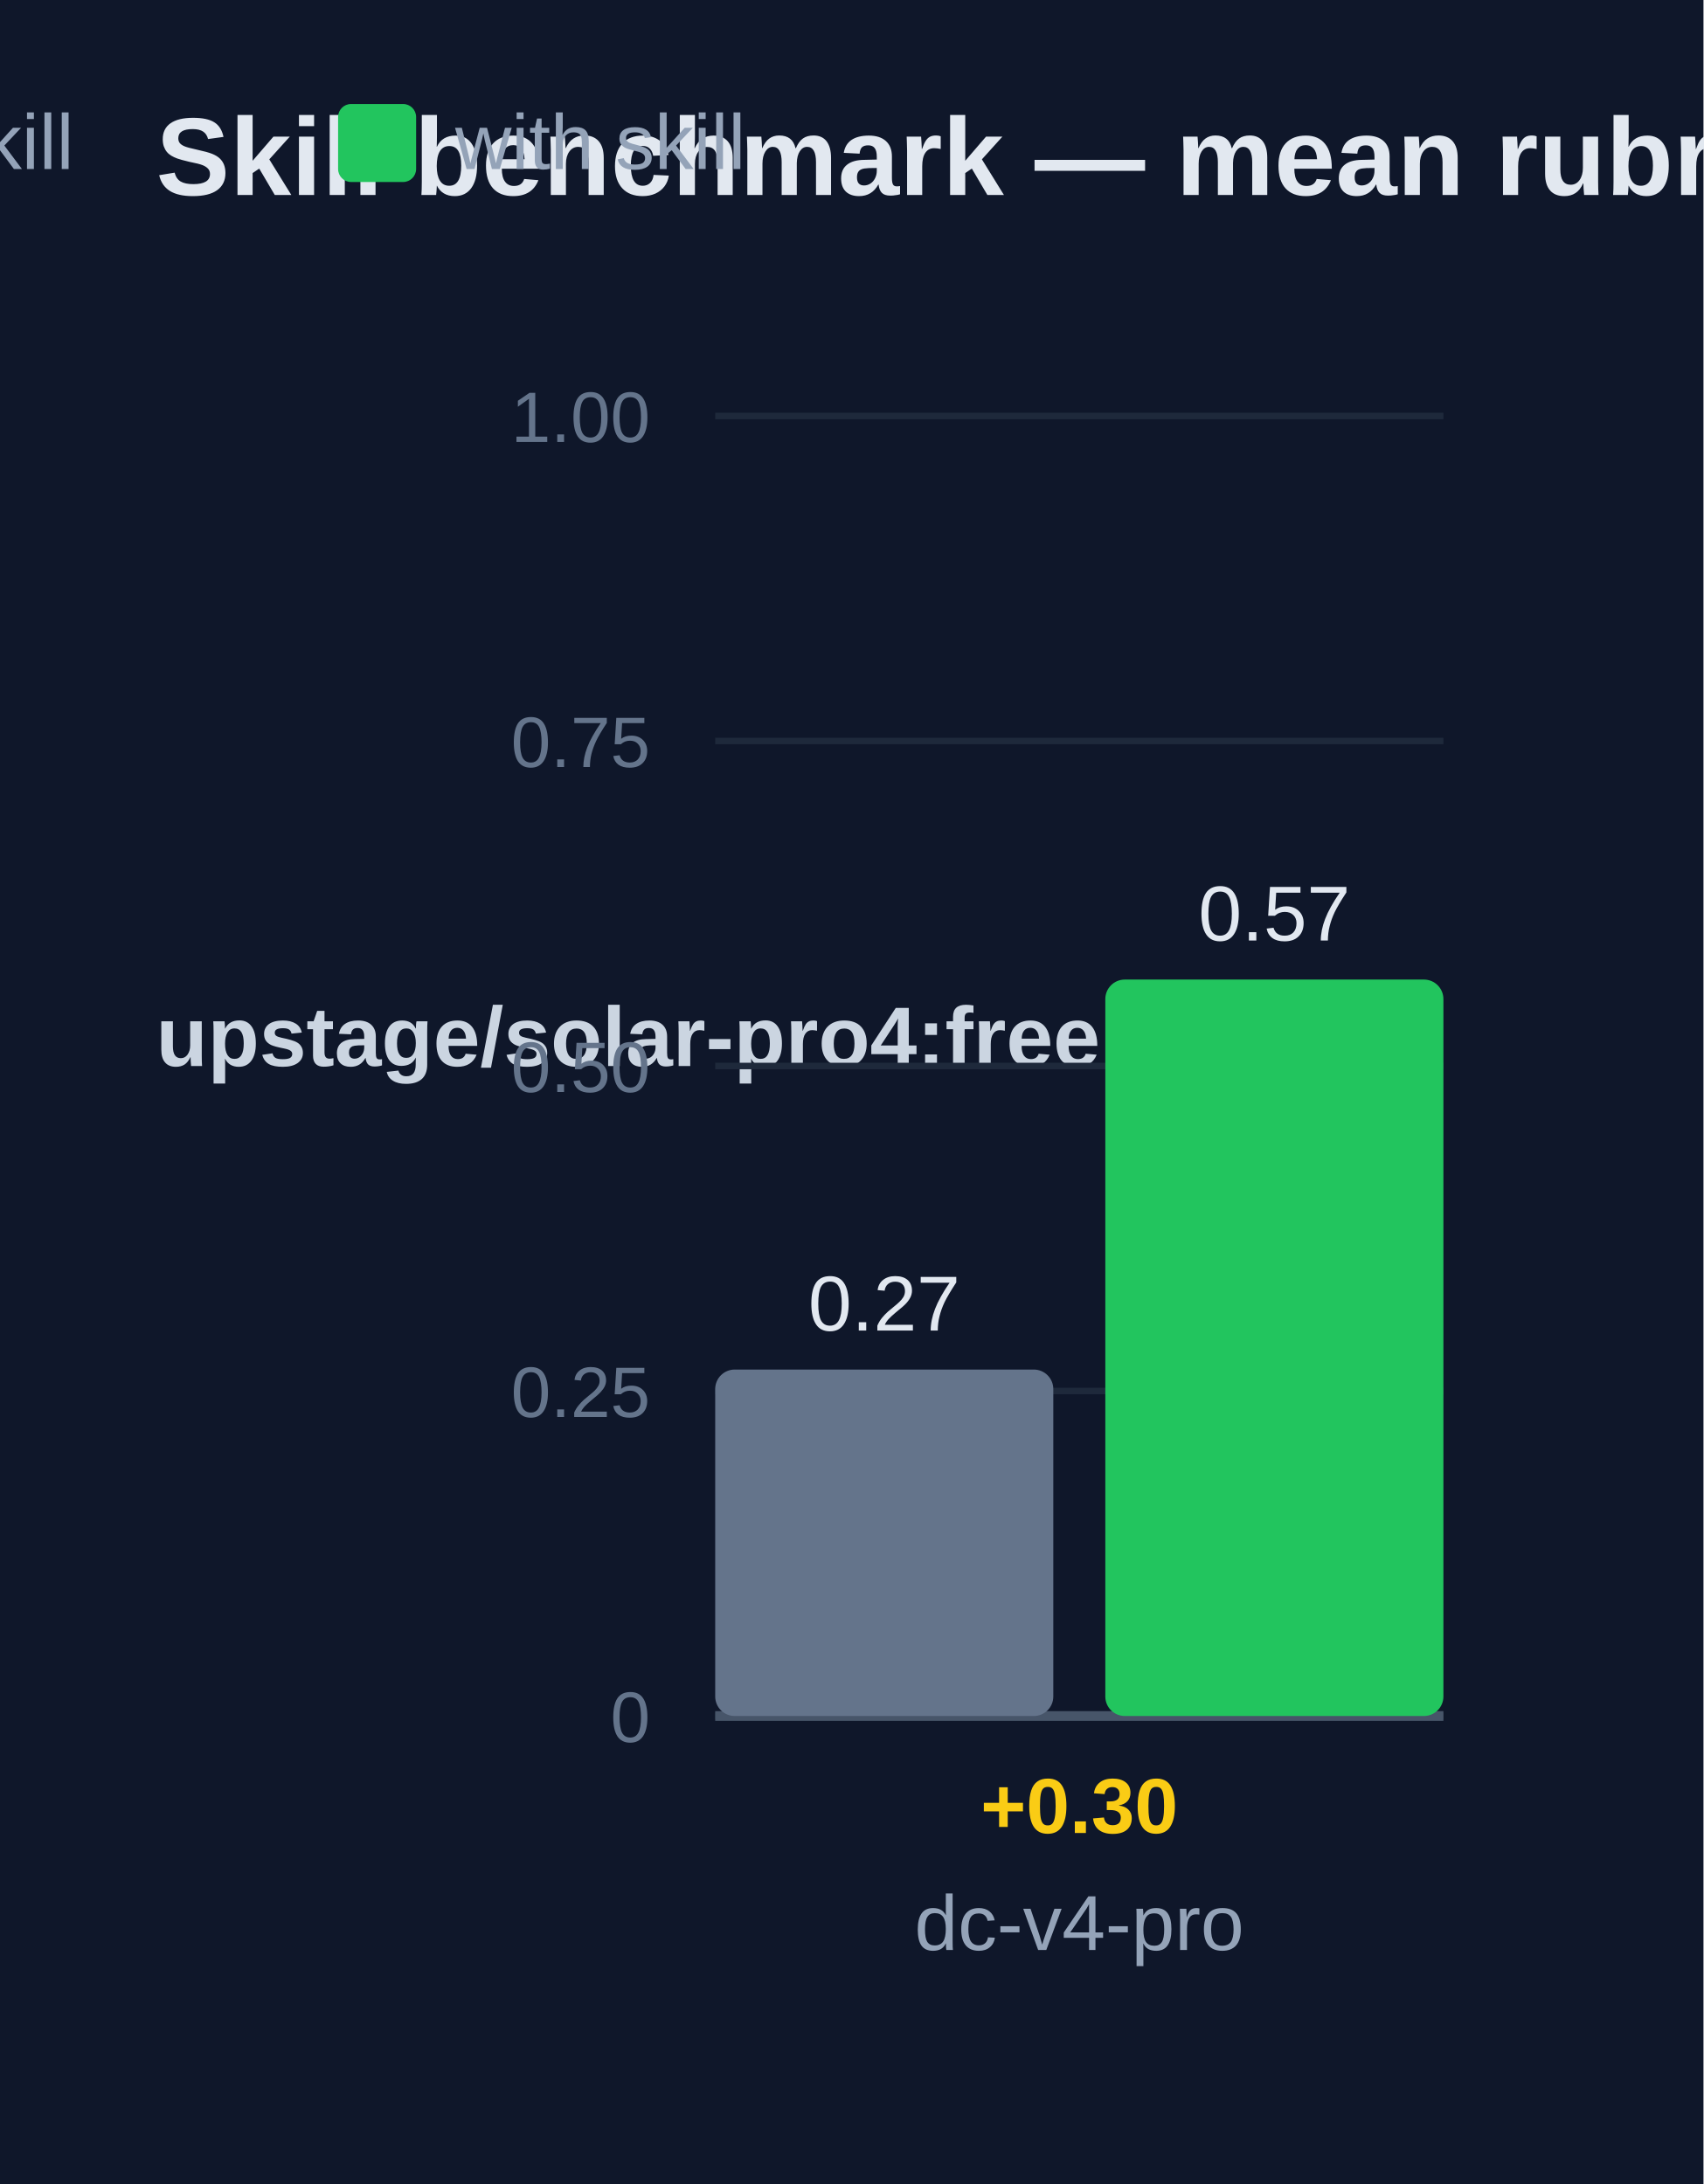
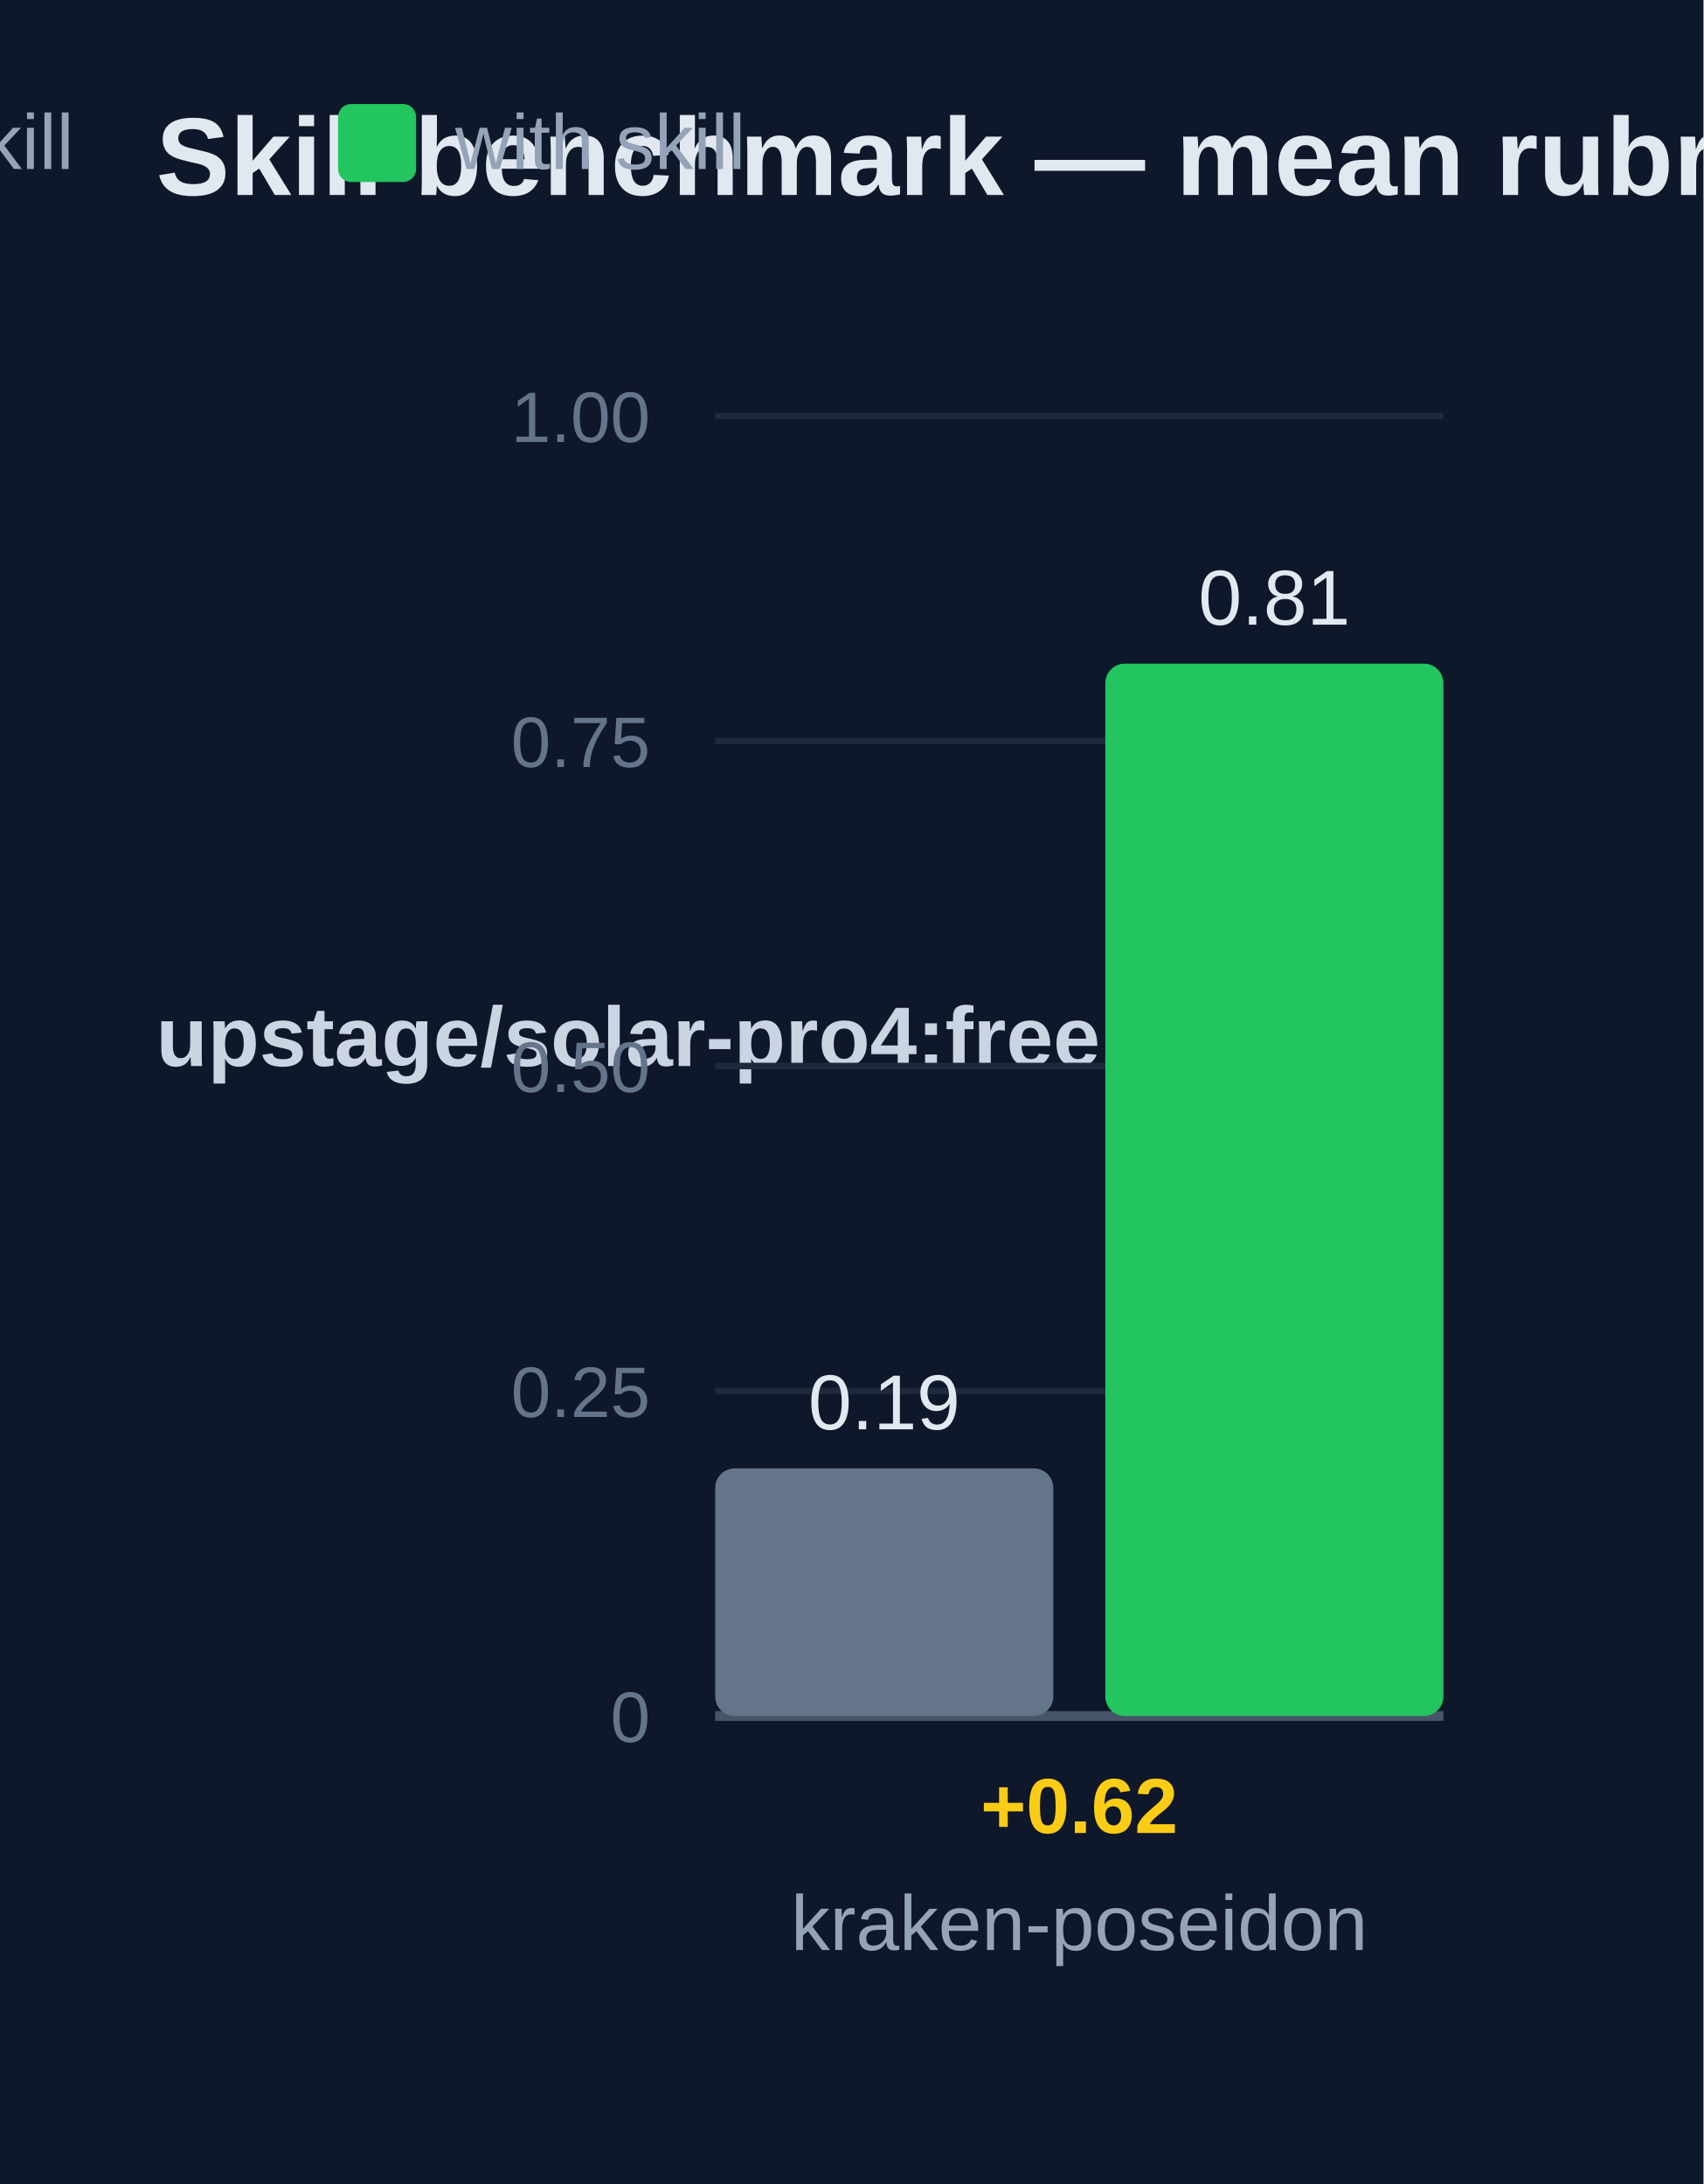
<svg xmlns="http://www.w3.org/2000/svg" width="262" height="336" font-family="Segoe UI, Arial, sans-serif">
  <rect width="100%" height="100%" fill="#0f172a" />
  <text x="24" y="30" fill="#e2e8f0" font-size="17" font-weight="bold">Skill benchmark — mean rubric score (n=3 reps)</text>
  <rect x="-68" y="16" width="12" height="12" rx="2" fill="#64748b" />
  <text x="-50" y="26" fill="#94a3b8" font-size="12">without skill</text>
  <rect x="52" y="16" width="12" height="12" rx="2" fill="#22c55e" />
  <text x="70" y="26" fill="#94a3b8" font-size="12">with skill</text>
  <text x="24" y="164" fill="#cbd5e1" font-size="13" font-weight="600">upstage/solar-pro4:free</text>
  <line x1="110" y1="264.0" x2="222" y2="264.0" stroke="#1e293b" stroke-width="1" />
  <text x="100" y="268.0" fill="#64748b" font-size="11" text-anchor="end">0</text>
  <line x1="110" y1="214.0" x2="222" y2="214.0" stroke="#1e293b" stroke-width="1" />
  <text x="100" y="218.0" fill="#64748b" font-size="11" text-anchor="end">0.25</text>
  <line x1="110" y1="164.0" x2="222" y2="164.0" stroke="#1e293b" stroke-width="1" />
  <text x="100" y="168.0" fill="#64748b" font-size="11" text-anchor="end">0.50</text>
  <line x1="110" y1="114.0" x2="222" y2="114.0" stroke="#1e293b" stroke-width="1" />
  <text x="100" y="118.0" fill="#64748b" font-size="11" text-anchor="end">0.75</text>
  <line x1="110" y1="64.0" x2="222" y2="64.0" stroke="#1e293b" stroke-width="1" />
  <text x="100" y="68.0" fill="#64748b" font-size="11" text-anchor="end">1.00</text>
  <line x1="110" y1="264" x2="222" y2="264" stroke="#475569" stroke-width="1.5" />
-   <rect x="110" y="210.7" width="52" height="53.3" rx="3" fill="#64748b" />
-   <text x="136.0" y="204.7" fill="#e2e8f0" font-size="12" text-anchor="middle">0.27</text>
-   <rect x="170" y="150.7" width="52" height="113.3" rx="3" fill="#22c55e" />
-   <text x="196.0" y="144.7" fill="#e2e8f0" font-size="12" text-anchor="middle">0.57</text>
-   <text x="166.0" y="282" fill="#facc15" font-size="12" font-weight="600" text-anchor="middle">+0.30</text>
-   <text x="166.0" y="300" fill="#94a3b8" font-size="12" text-anchor="middle">dc-v4-pro</text>
+   <rect x="110" y="225.9" width="52" height="38.1" rx="3" fill="#64748b" />
+   <text x="136.0" y="219.9" fill="#e2e8f0" font-size="12" text-anchor="middle">0.19</text>
+   <rect x="170" y="102.1" width="52" height="161.9" rx="3" fill="#22c55e" />
+   <text x="196.0" y="96.1" fill="#e2e8f0" font-size="12" text-anchor="middle">0.81</text>
+   <text x="166.0" y="282" fill="#facc15" font-size="12" font-weight="600" text-anchor="middle">+0.62</text>
+   <text x="166.0" y="300" fill="#94a3b8" font-size="12" text-anchor="middle">kraken-poseidon</text>
</svg>
